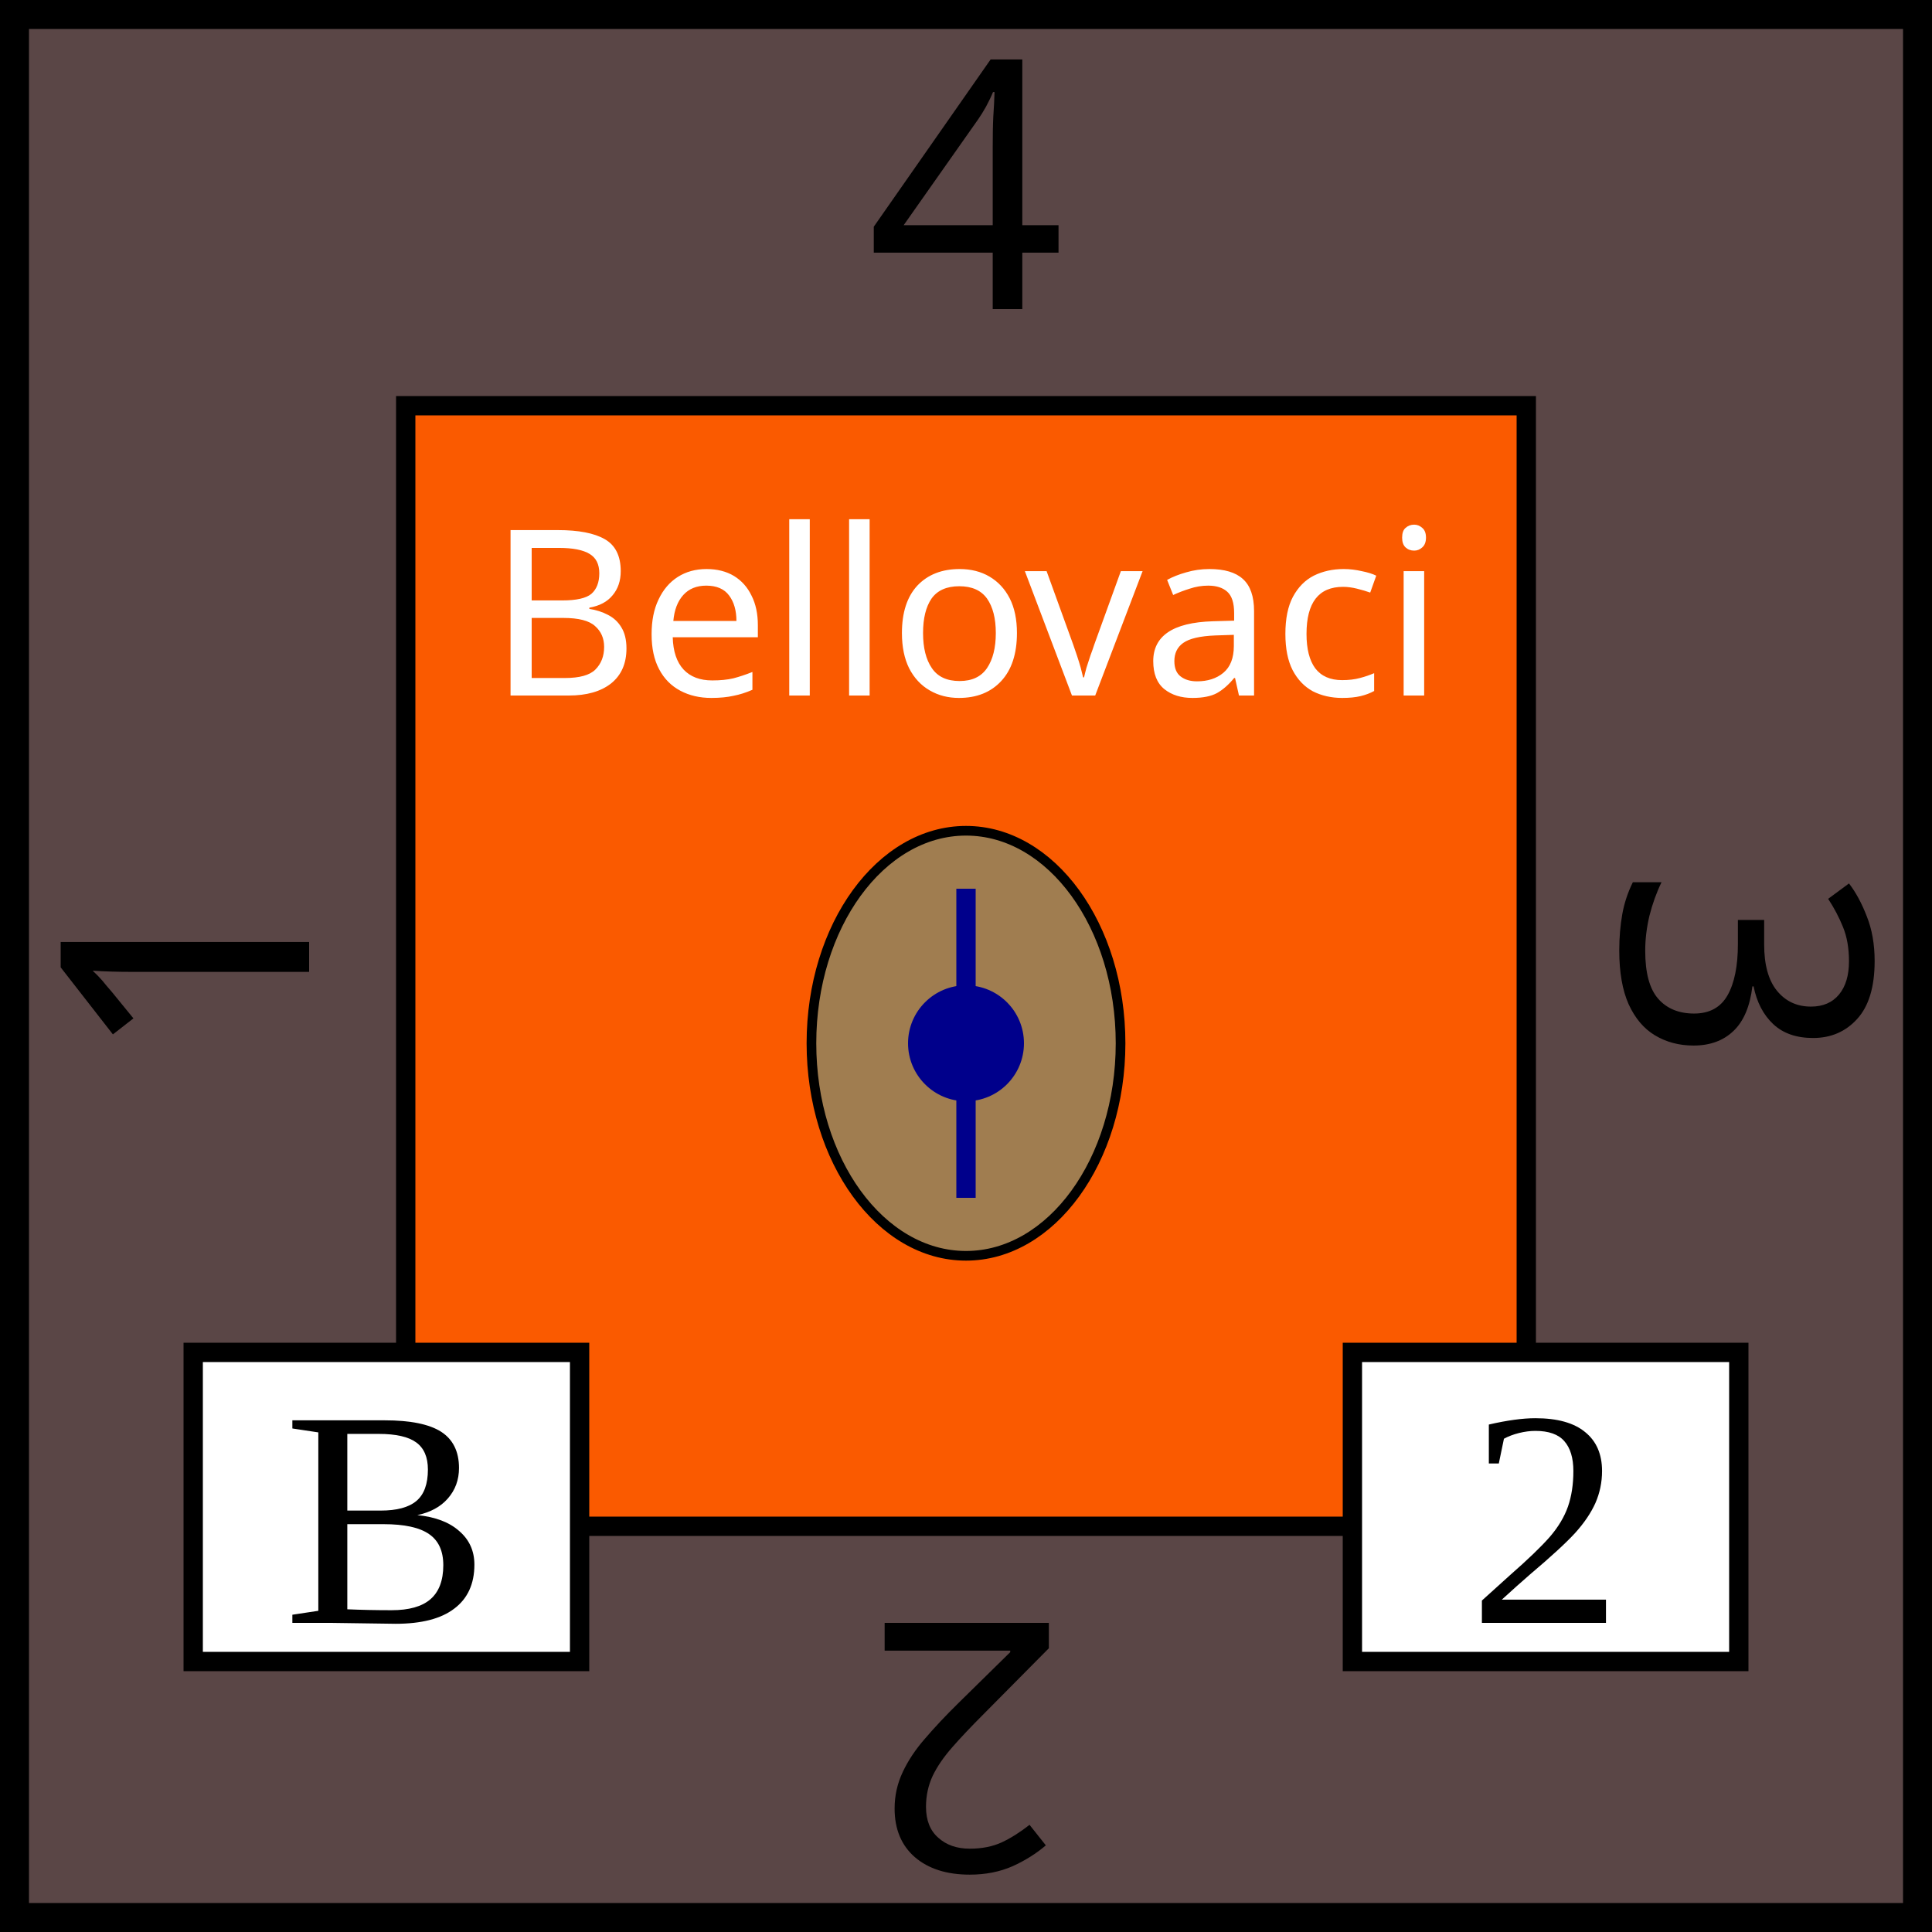
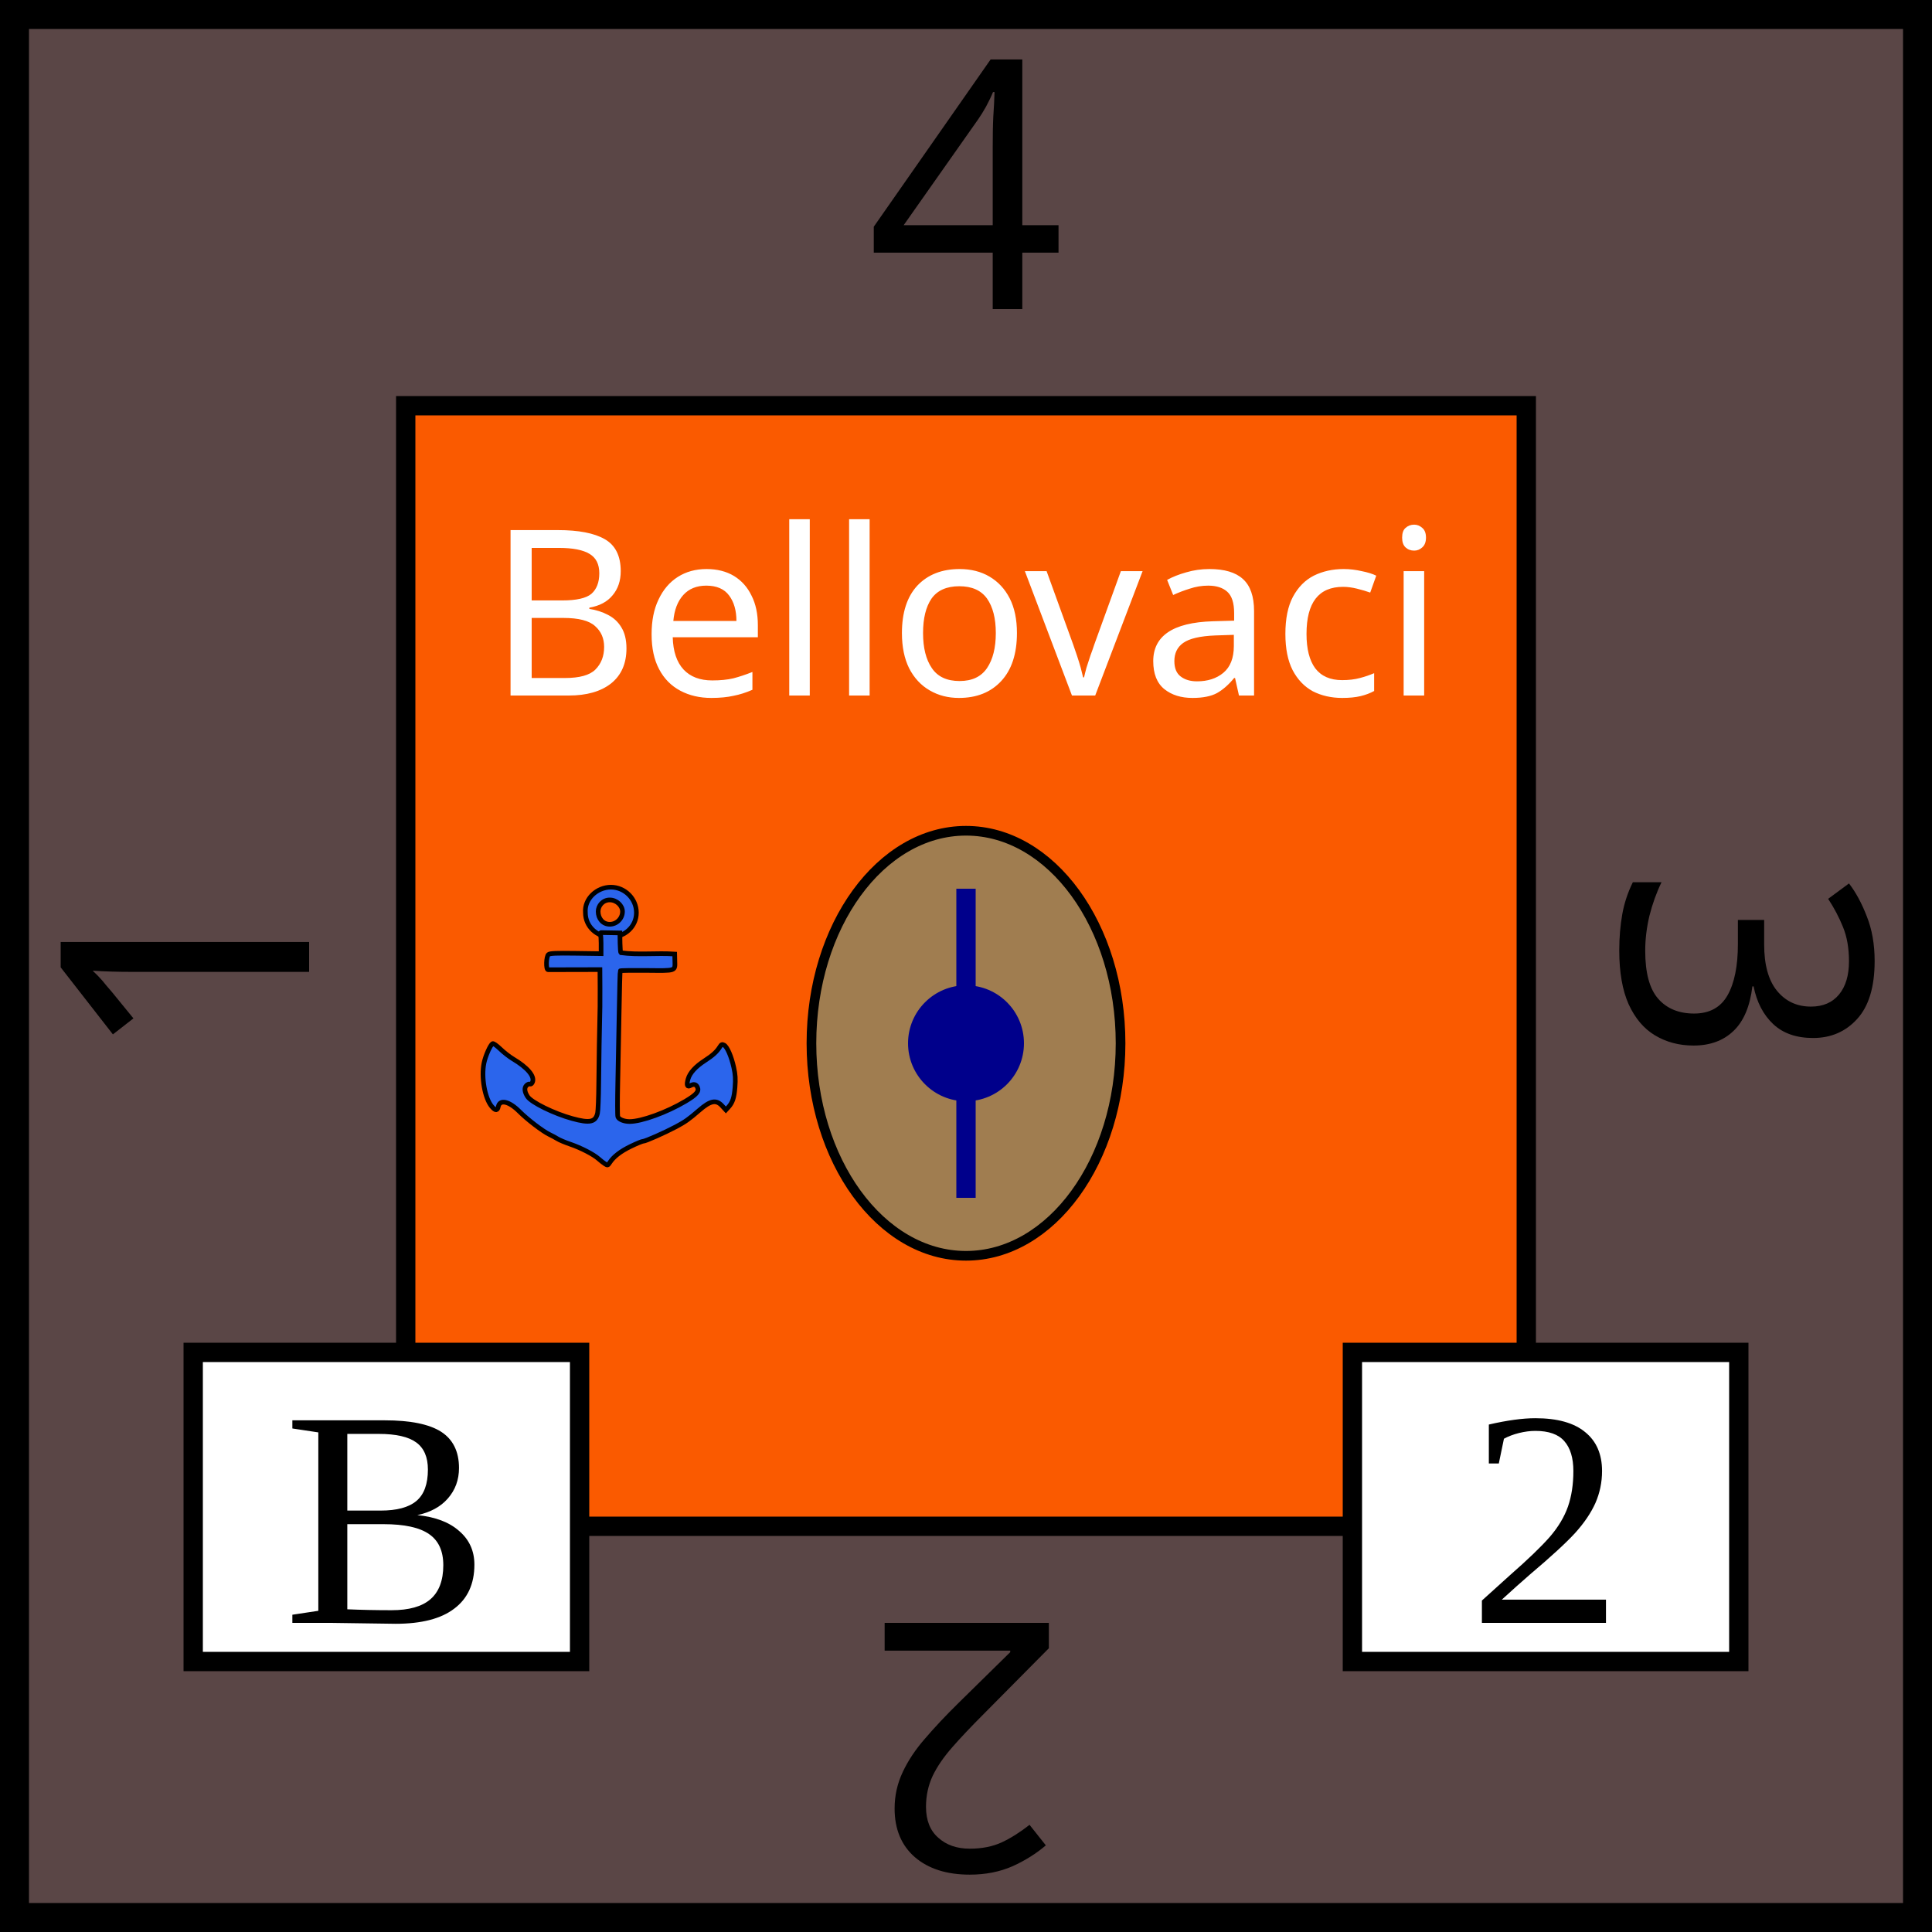
- <svg xmlns="http://www.w3.org/2000/svg" viewBox="0 0 100 100" width="100" height="100">
+ <svg xmlns="http://www.w3.org/2000/svg" xmlns:xlink="http://www.w3.org/1999/xlink" viewBox="0 0 100 100" width="100" height="100">
+   <defs>
+     <g id="anchor" transform="scale(0.06)" stroke="black" fill="#2B65EC" stroke-width="4">
+       <path d="M 127 32 C 115 32 104 42 105 54 C 105 66 115 75 127 75 C 139 75 149 66 149 54 C 149 42 139 32 127 32 z M 126 43 C 132 43 137 48 137 53 C 137 59 132 64 126 64 C 120 64 116 59 116 53 C 116 48 120 43 126 43 z " />
+       <path d="M118.537,71.179c-1.053-0.019,0,2.075,0,9.084v9.084l-21.881-0.306   c-17.203-0.24-22.227-0.018-23.5,1.038c-2.036,1.689-2.356,13.078-0.369,13.135l44.75-0.104c0.05,10.689,0.189,21.379,0.053,32.069   c-0.504,22.08-0.892,44.162-1.097,66.247c-0.09,11.96-0.545,23.436-1.011,25.5c-1.754,7.78-6.661,8.837-21.785,4.691   c-15.729-4.312-35.264-13.896-38.552-18.913c-2.614-3.99-3.022-7.41-1.133-9.498c0.942-1.041,2.342-1.65,3.112-1.355   c0.851,0.326,1.746-0.386,2.284-1.817c1.893-5.04-4.426-12.489-16.872-19.89c-3.025-1.799-7.975-5.662-11-8.584   c-3.174-3.066-5.973-5.012-6.619-4.598c-2.009,1.287-6.12,10.584-7.383,16.697c-2.539,12.288,0.683,30.421,6.668,37.535   c3.16,3.756,4.923,3.788,5.659,0.105c1.298-6.49,9.375-4.617,18.174,4.211c6.964,6.988,20.225,17.118,26,19.862   c2.2,1.045,5.35,2.744,7,3.776c1.65,1.031,6.6,3.107,11,4.611c9.218,3.153,20.012,8.735,24.287,12.56   c1.624,1.452,4.076,3.378,5.45,4.277c2.403,1.575,2.562,1.538,4.194-0.954c3.399-5.188,9.264-9.729,18.146-14.049   c4.992-2.43,9.828-4.416,10.744-4.416c1.949,0,18.395-7.275,28.301-12.521c7.764-4.11,11.26-6.587,19.934-14.121   c9.791-8.505,14.745-9.466,19.884-3.856l3.208,3.503l2.061-2.253c3.727-4.075,5.098-8.172,5.818-17.383   c0.551-7.043,0.316-10.867-1.037-16.98c-2.142-9.658-5.73-17.913-8.414-19.35c-1.695-0.906-2.271-0.645-3.72,1.693   c-2.519,4.065-6.036,7.262-12.812,11.642c-8.113,5.244-13.01,10.649-14.516,16.026c-1.453,5.193-0.791,7.079,1.968,5.603   c3.01-1.611,4.971-1.172,6.13,1.374c1.633,3.582-0.819,6.465-10.299,12.104c-16.191,9.631-37.9,17.52-48.216,17.52   c-4.868,0-9.438-1.883-10.171-4.189c-0.353-1.112-0.371-14.237-0.04-29.166c0.331-14.93,0.866-42.664,1.189-61.633   c0.323-18.969,0.739-34.734,0.925-35.034c0.186-0.299,10.497-0.45,22.916-0.334c25.764,0.24,24.408,0.724,24.195-8.643l-0.125-5.5   c-15.387-1.079-31.138,0.942-46.46-1.126c-0.289-0.29-0.592-3.854-0.672-7.92l-0.146-9.167L118.537,71.179z" />
+     </g>
+   </defs>
  <rect id="background" fill="rgb(90,70,70)" height="100" width="100" stroke="black" stroke-width="3" />
  <g id="tribe" text-anchor="middle" font-size="12" font-family="Papyrus">
    <rect x="21" y="21" width="58" height="58" fill="rgb(250,90,0)" stroke="black" />
    <text x="50" y="36" fill="white">Bellovaci</text>
    <ellipse id="shield" cx="50" cy="54" rx="8" ry="11" fill="rgb(160,125,80)" stroke="black" stroke-width="0.5" />
    <circle cx="50" cy="54" r="3" fill="darkblue" />
    <line x1="50" y1="46" x2="50" y2="62" stroke="darkblue" />
+     <use x="24" y="44" xlink:href="#anchor" />
  </g>
  <g id="attributes" text-anchor="middle" font-size="16">
    <rect id="initiative" x="10" y="70" height="16" width="20" fill="white" stroke="black" />
    <text x="20" y="84">B</text>
    <rect id="firepower" x="70" y="70" height="16" width="20" fill="white" stroke="black" />
    <text x="80" y="84">2</text>
  </g>
  <g id="strength" text-anchor="middle" font-family="Papyrus" font-size="18">
    <text x="50" y="16">4</text>
    <text x="50" y="16" transform="rotate(90,50,50)">3</text>
    <text x="50" y="16" transform="rotate(180,50,50)">2</text>
    <text x="50" y="16" transform="rotate(270,50,50)">1</text>
  </g>
</svg>
